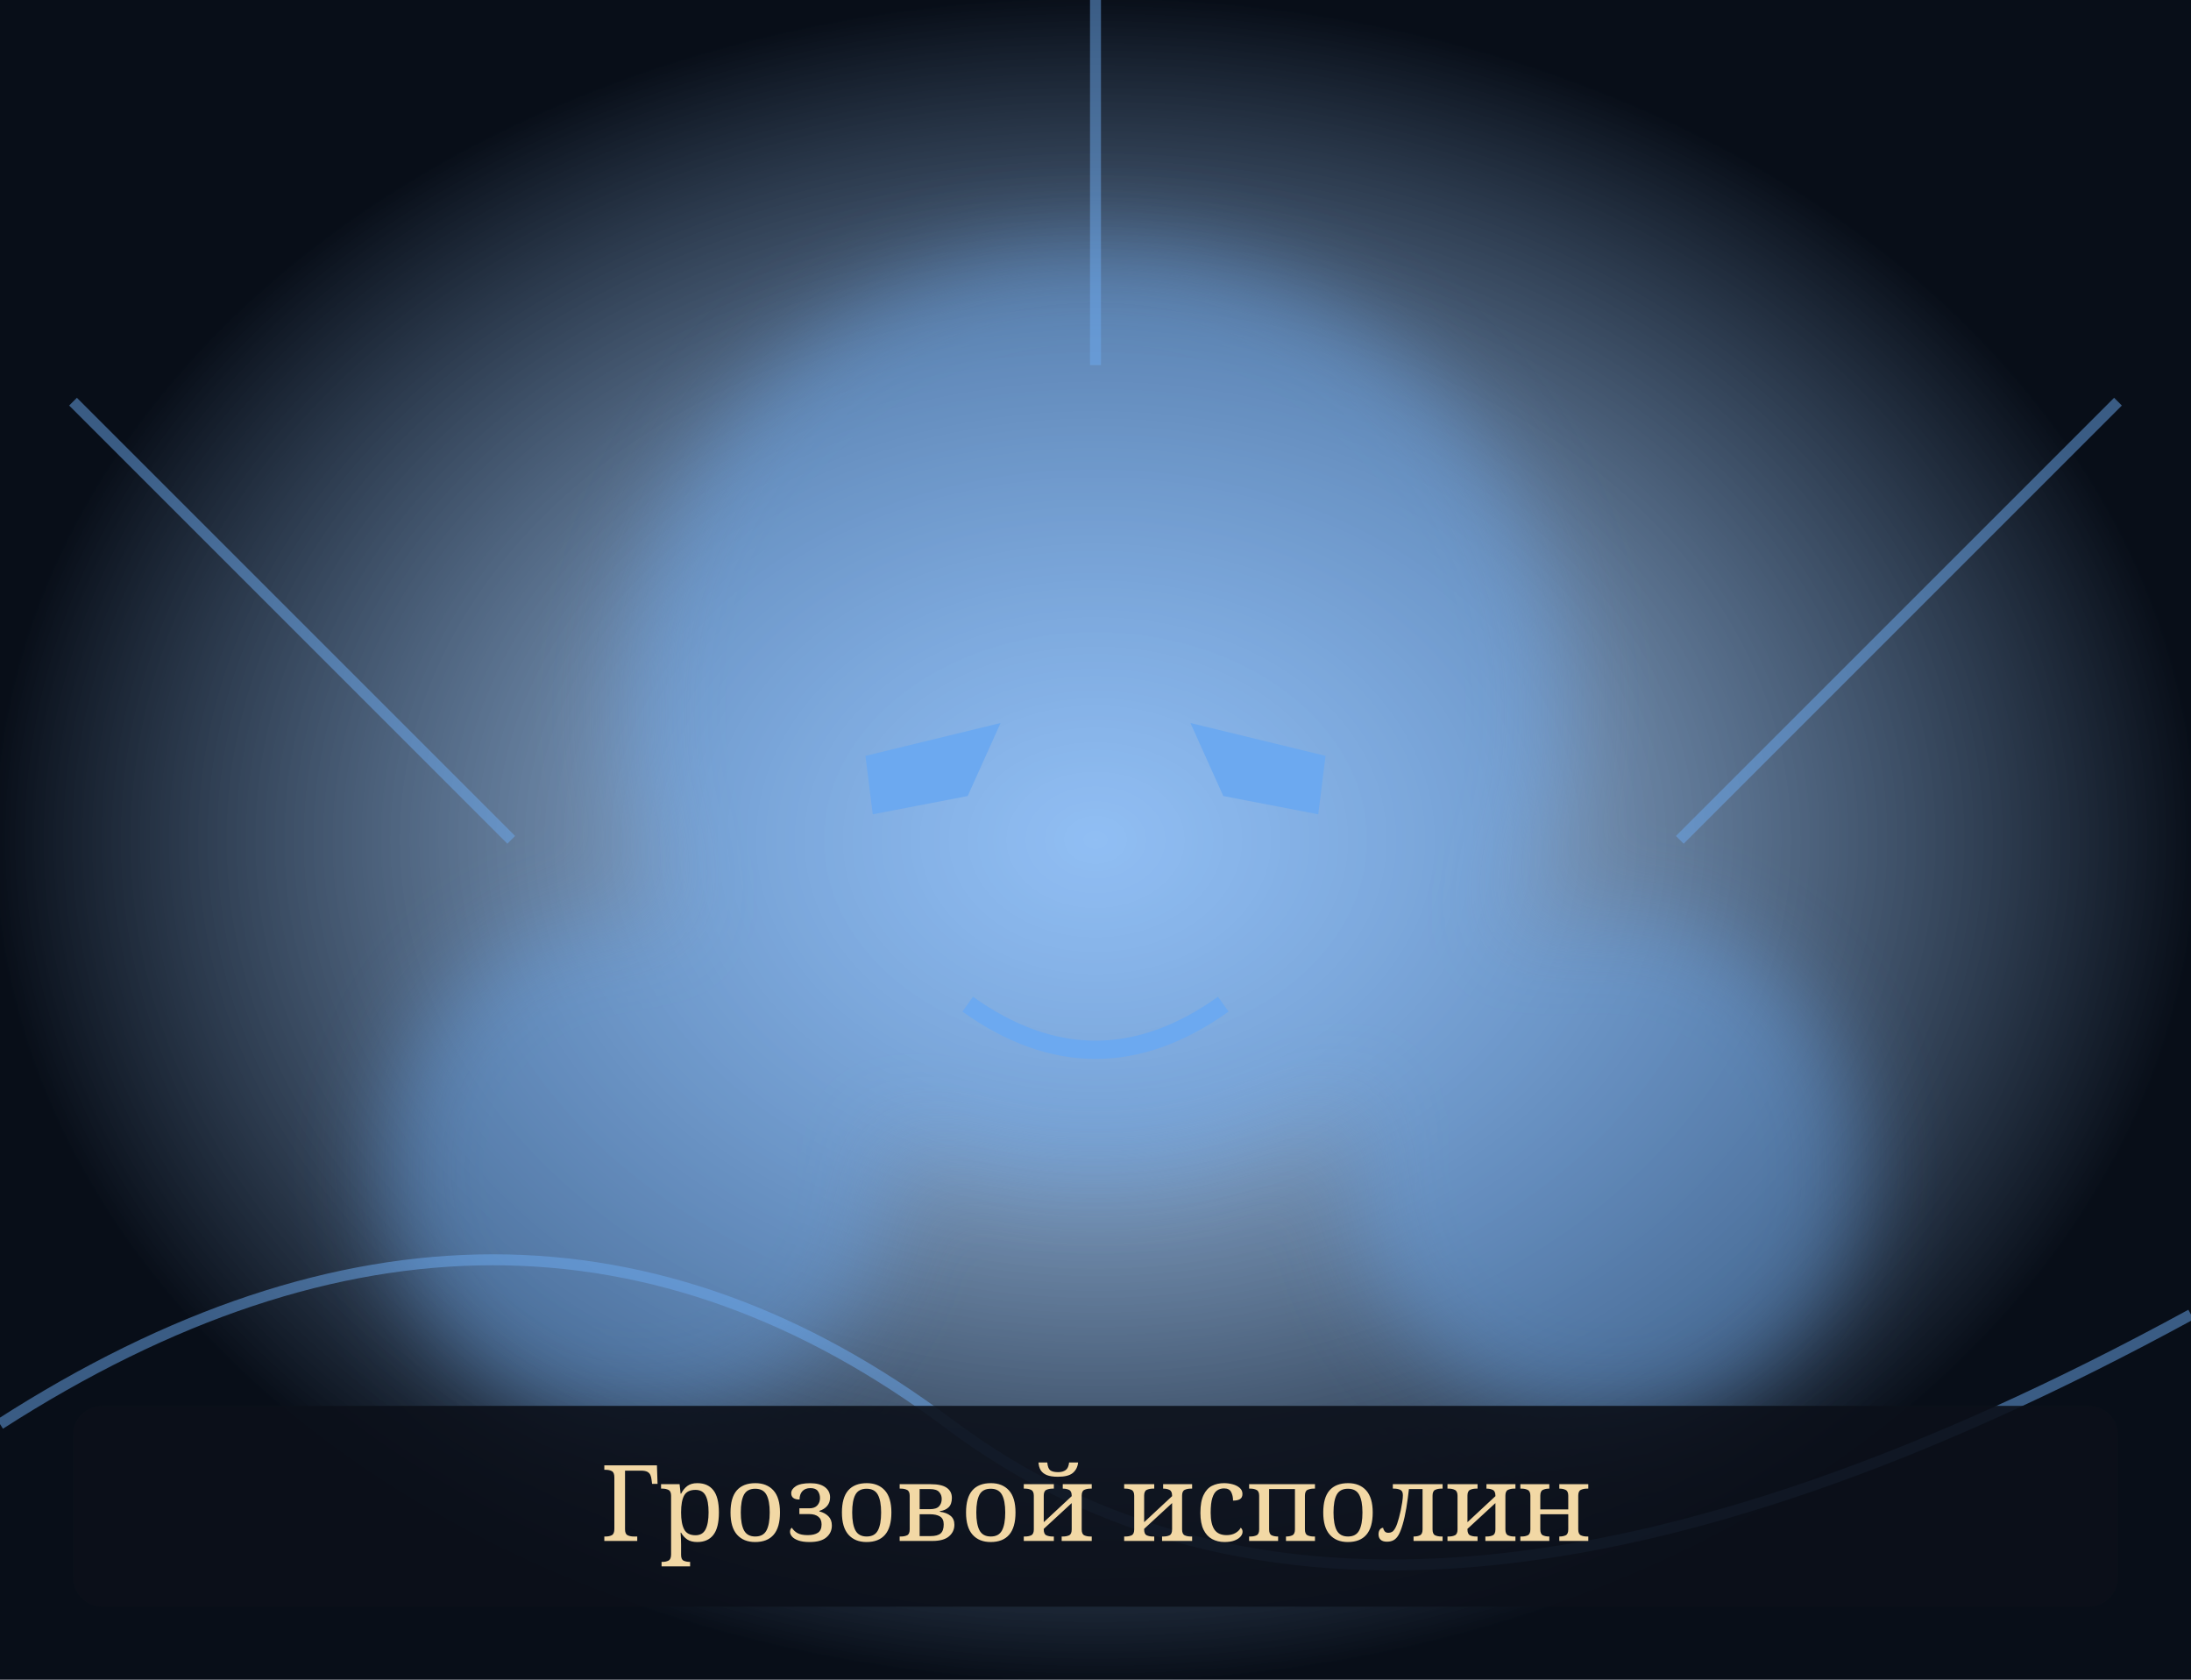
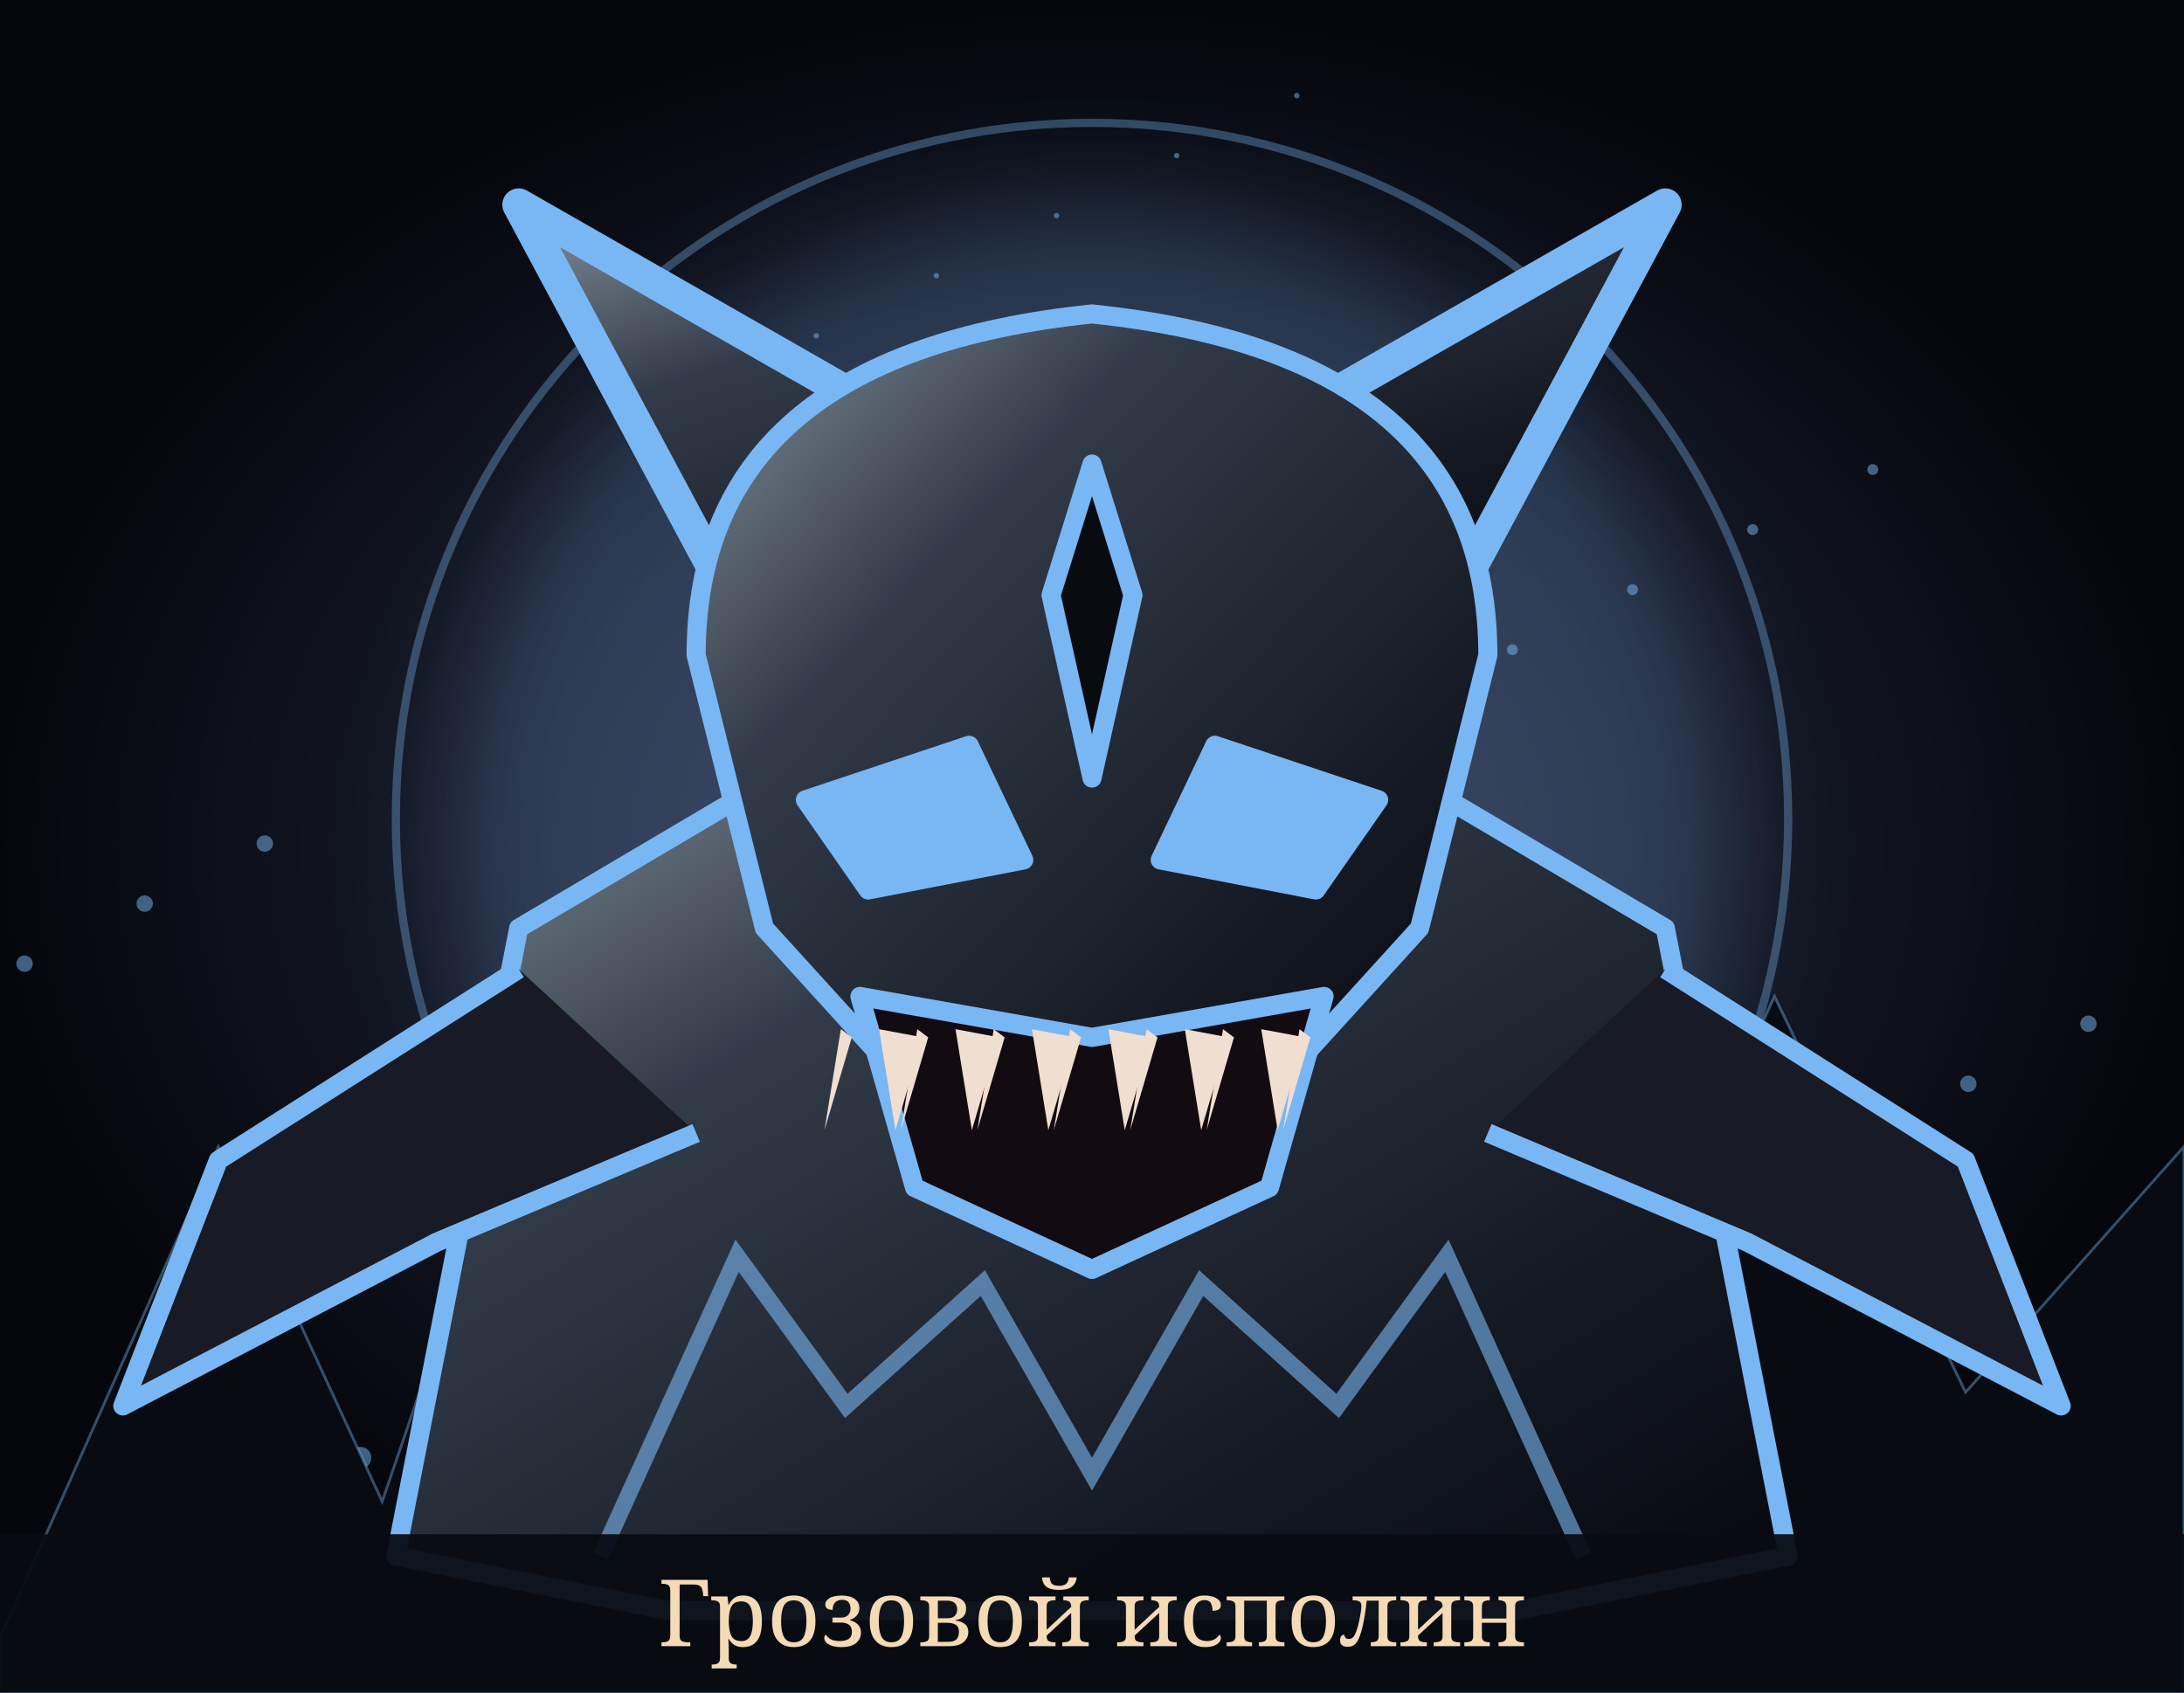
- <svg xmlns="http://www.w3.org/2000/svg" viewBox="0 0 600 460">
+ <svg xmlns="http://www.w3.org/2000/svg" viewBox="0 0 800 620">
  <defs>
-     <radialGradient id="bg">
-       <stop stop-color="#6ca9f0" stop-opacity=".55" />
-       <stop offset="1" stop-color="#080e18" />
+     <radialGradient id="sky">
+       <stop stop-color="#333044" />
+       <stop offset=".6" stop-color="#141725" />
+       <stop offset="1" stop-color="#05070c" />
    </radialGradient>
-     <linearGradient id="metal" x2=".8" y2="1">
-       <stop stop-color="#627084" />
-       <stop offset=".5" stop-color="#1b2331" />
-       <stop offset="1" stop-color="#070b12" />
+     <linearGradient id="iron" x2="1" y2="1">
+       <stop stop-color="#85919d" />
+       <stop offset=".3" stop-color="#323b49" />
+       <stop offset=".7" stop-color="#171b25" />
+       <stop offset="1" stop-color="#05070d" />
    </linearGradient>
-     <filter id="glow">
-       <feGaussianBlur stdDeviation="12" />
+     <filter id="fog">
+       <feGaussianBlur stdDeviation="19" />
    </filter>
  </defs>
-   <rect width="600" height="460" fill="url(#bg)" />
-   <g fill="#6ca9f0" opacity=".45" filter="url(#glow)">
-     <circle cx="300" cy="195" r="128" />
-     <circle cx="175" cy="320" r="70" />
-     <circle cx="440" cy="320" r="70" />
+   <rect width="800" height="620" fill="url(#sky)" />
+   <circle cx="400" cy="310" r="235" fill="#79b7f4" opacity=".22" filter="url(#fog)" />
+   <circle cx="400" cy="300" r="255" fill="none" stroke="#79b7f4" stroke-width="3" opacity=".35" />
+   <circle cx="255" cy="145" r="1" fill="#79b7f4" opacity=".5" />
+   <circle cx="466" cy="282" r="2" fill="#79b7f4" opacity=".5" />
+   <circle cx="677" cy="419" r="3" fill="#79b7f4" opacity=".5" />
+   <circle cx="88" cy="556" r="4" fill="#79b7f4" opacity=".5" />
+   <circle cx="299" cy="123" r="1" fill="#79b7f4" opacity=".5" />
+   <circle cx="510" cy="260" r="2" fill="#79b7f4" opacity=".5" />
+   <circle cx="721" cy="397" r="3" fill="#79b7f4" opacity=".5" />
+   <circle cx="132" cy="534" r="4" fill="#79b7f4" opacity=".5" />
+   <circle cx="343" cy="101" r="1" fill="#79b7f4" opacity=".5" />
+   <circle cx="554" cy="238" r="2" fill="#79b7f4" opacity=".5" />
+   <circle cx="765" cy="375" r="3" fill="#79b7f4" opacity=".5" />
+   <circle cx="176" cy="512" r="4" fill="#79b7f4" opacity=".5" />
+   <circle cx="387" cy="79" r="1" fill="#79b7f4" opacity=".5" />
+   <circle cx="598" cy="216" r="2" fill="#79b7f4" opacity=".5" />
+   <circle cx="9" cy="353" r="3" fill="#79b7f4" opacity=".5" />
+   <circle cx="220" cy="490" r="4" fill="#79b7f4" opacity=".5" />
+   <circle cx="431" cy="57" r="1" fill="#79b7f4" opacity=".5" />
+   <circle cx="642" cy="194" r="2" fill="#79b7f4" opacity=".5" />
+   <circle cx="53" cy="331" r="3" fill="#79b7f4" opacity=".5" />
+   <circle cx="264" cy="468" r="4" fill="#79b7f4" opacity=".5" />
+   <circle cx="475" cy="35" r="1" fill="#79b7f4" opacity=".5" />
+   <circle cx="686" cy="172" r="2" fill="#79b7f4" opacity=".5" />
+   <circle cx="97" cy="309" r="3" fill="#79b7f4" opacity=".5" />
+   <circle cx="308" cy="446" r="4" fill="#79b7f4" opacity=".5" />
+   <path d="M0 600L80 420 140 550 205 360 280 545 340 440 410 570 490 410 570 540 650 365 720 510 800 420V620H0Z" fill="#080c12" stroke="#79b7f4" stroke-opacity=".4" />
+   <g stroke="#79b7f4" stroke-width="7" stroke-linejoin="round" fill="url(#iron)">
+     <path d="M145 570L190 340 300 275 500 275 610 340 655 570 555 590 245 590Z" />
+     <path d="M190 355L80 425 45 515 160 455 255 415M610 355L720 425 755 515 640 455 545 415" fill="#181a25" />
+     <path d="M265 215L190 75 330 155M535 215L610 75 470 155" stroke-width="12" />
+     <path d="M255 240Q255 130 400 115Q545 130 545 240L520 340 470 395 400 420 330 395 280 340Z" />
+     <path d="M295 293L355 273 375 315 318 326Z M505 293L445 273 425 315 482 326Z" fill="#79b7f4" />
+     <path d="M315 365L400 380 485 365 465 435 400 465 335 435Z" fill="#120b12" />
+     <path d="M385 218L400 170 415 218 400 285Z" fill="#080b10" />
  </g>
-   <g stroke="#6ca9f0" stroke-width="3" opacity=".5" fill="none">
-     <path d="M0 390 Q140 300 260 390T600 360" />
-     <path d="M20 110L140 230M580 110L460 230M300 0V100" />
-   </g>
-   <g fill="url(#metal)" stroke="#6ca9f0" stroke-width="5">M125 390L160 185 220 120 300 145 380 120 440 185 475 390Z M215 125L170 35 275 100 300 20 325 100 430 35 385 125Z</g>
-   <g fill="#6ca9f0">
-     <path d="M237 207l37 -9 -9 20 -26 5zM363 207l-37 -9 9 20 26 5z" />
-   </g>
-   <path d="M265 275 Q300 300 335 275" fill="none" stroke="#6ca9f0" stroke-width="5" />
-   <rect x="20" y="385" width="560" height="55" rx="8" fill="#0b1019" opacity=".9" />
-   <text x="300" y="422" fill="#f2d8a5" font-size="29" font-family="Georgia,serif" text-anchor="middle">Грозовой исполин</text>
+   <path d="M308 377l-6 37 10 -34Z" fill="#f0ded0" />
+   <path d="M322 377l6 37 10 -34Z" fill="#f0ded0" />
+   <path d="M336 377l-6 37 10 -34Z" fill="#f0ded0" />
+   <path d="M350 377l6 37 10 -34Z" fill="#f0ded0" />
+   <path d="M364 377l-6 37 10 -34Z" fill="#f0ded0" />
+   <path d="M378 377l6 37 10 -34Z" fill="#f0ded0" />
+   <path d="M392 377l-6 37 10 -34Z" fill="#f0ded0" />
+   <path d="M406 377l6 37 10 -34Z" fill="#f0ded0" />
+   <path d="M420 377l-6 37 10 -34Z" fill="#f0ded0" />
+   <path d="M434 377l6 37 10 -34Z" fill="#f0ded0" />
+   <path d="M448 377l-6 37 10 -34Z" fill="#f0ded0" />
+   <path d="M462 377l6 37 10 -34Z" fill="#f0ded0" />
+   <path d="M476 377l-6 37 10 -34Z" fill="#f0ded0" />
+   <path d="M220 570L270 460 310 515 360 470 400 540 440 470 490 515 530 460 580 570" stroke="#79b7f4" opacity=".6" fill="none" stroke-width="6" />
+   <rect y="562" width="800" height="58" fill="#080b12" opacity=".94" />
+   <text x="400" y="603" font-size="34" text-anchor="middle" fill="#f4dab5" font-family="Georgia,serif">Грозовой исполин</text>
</svg>
